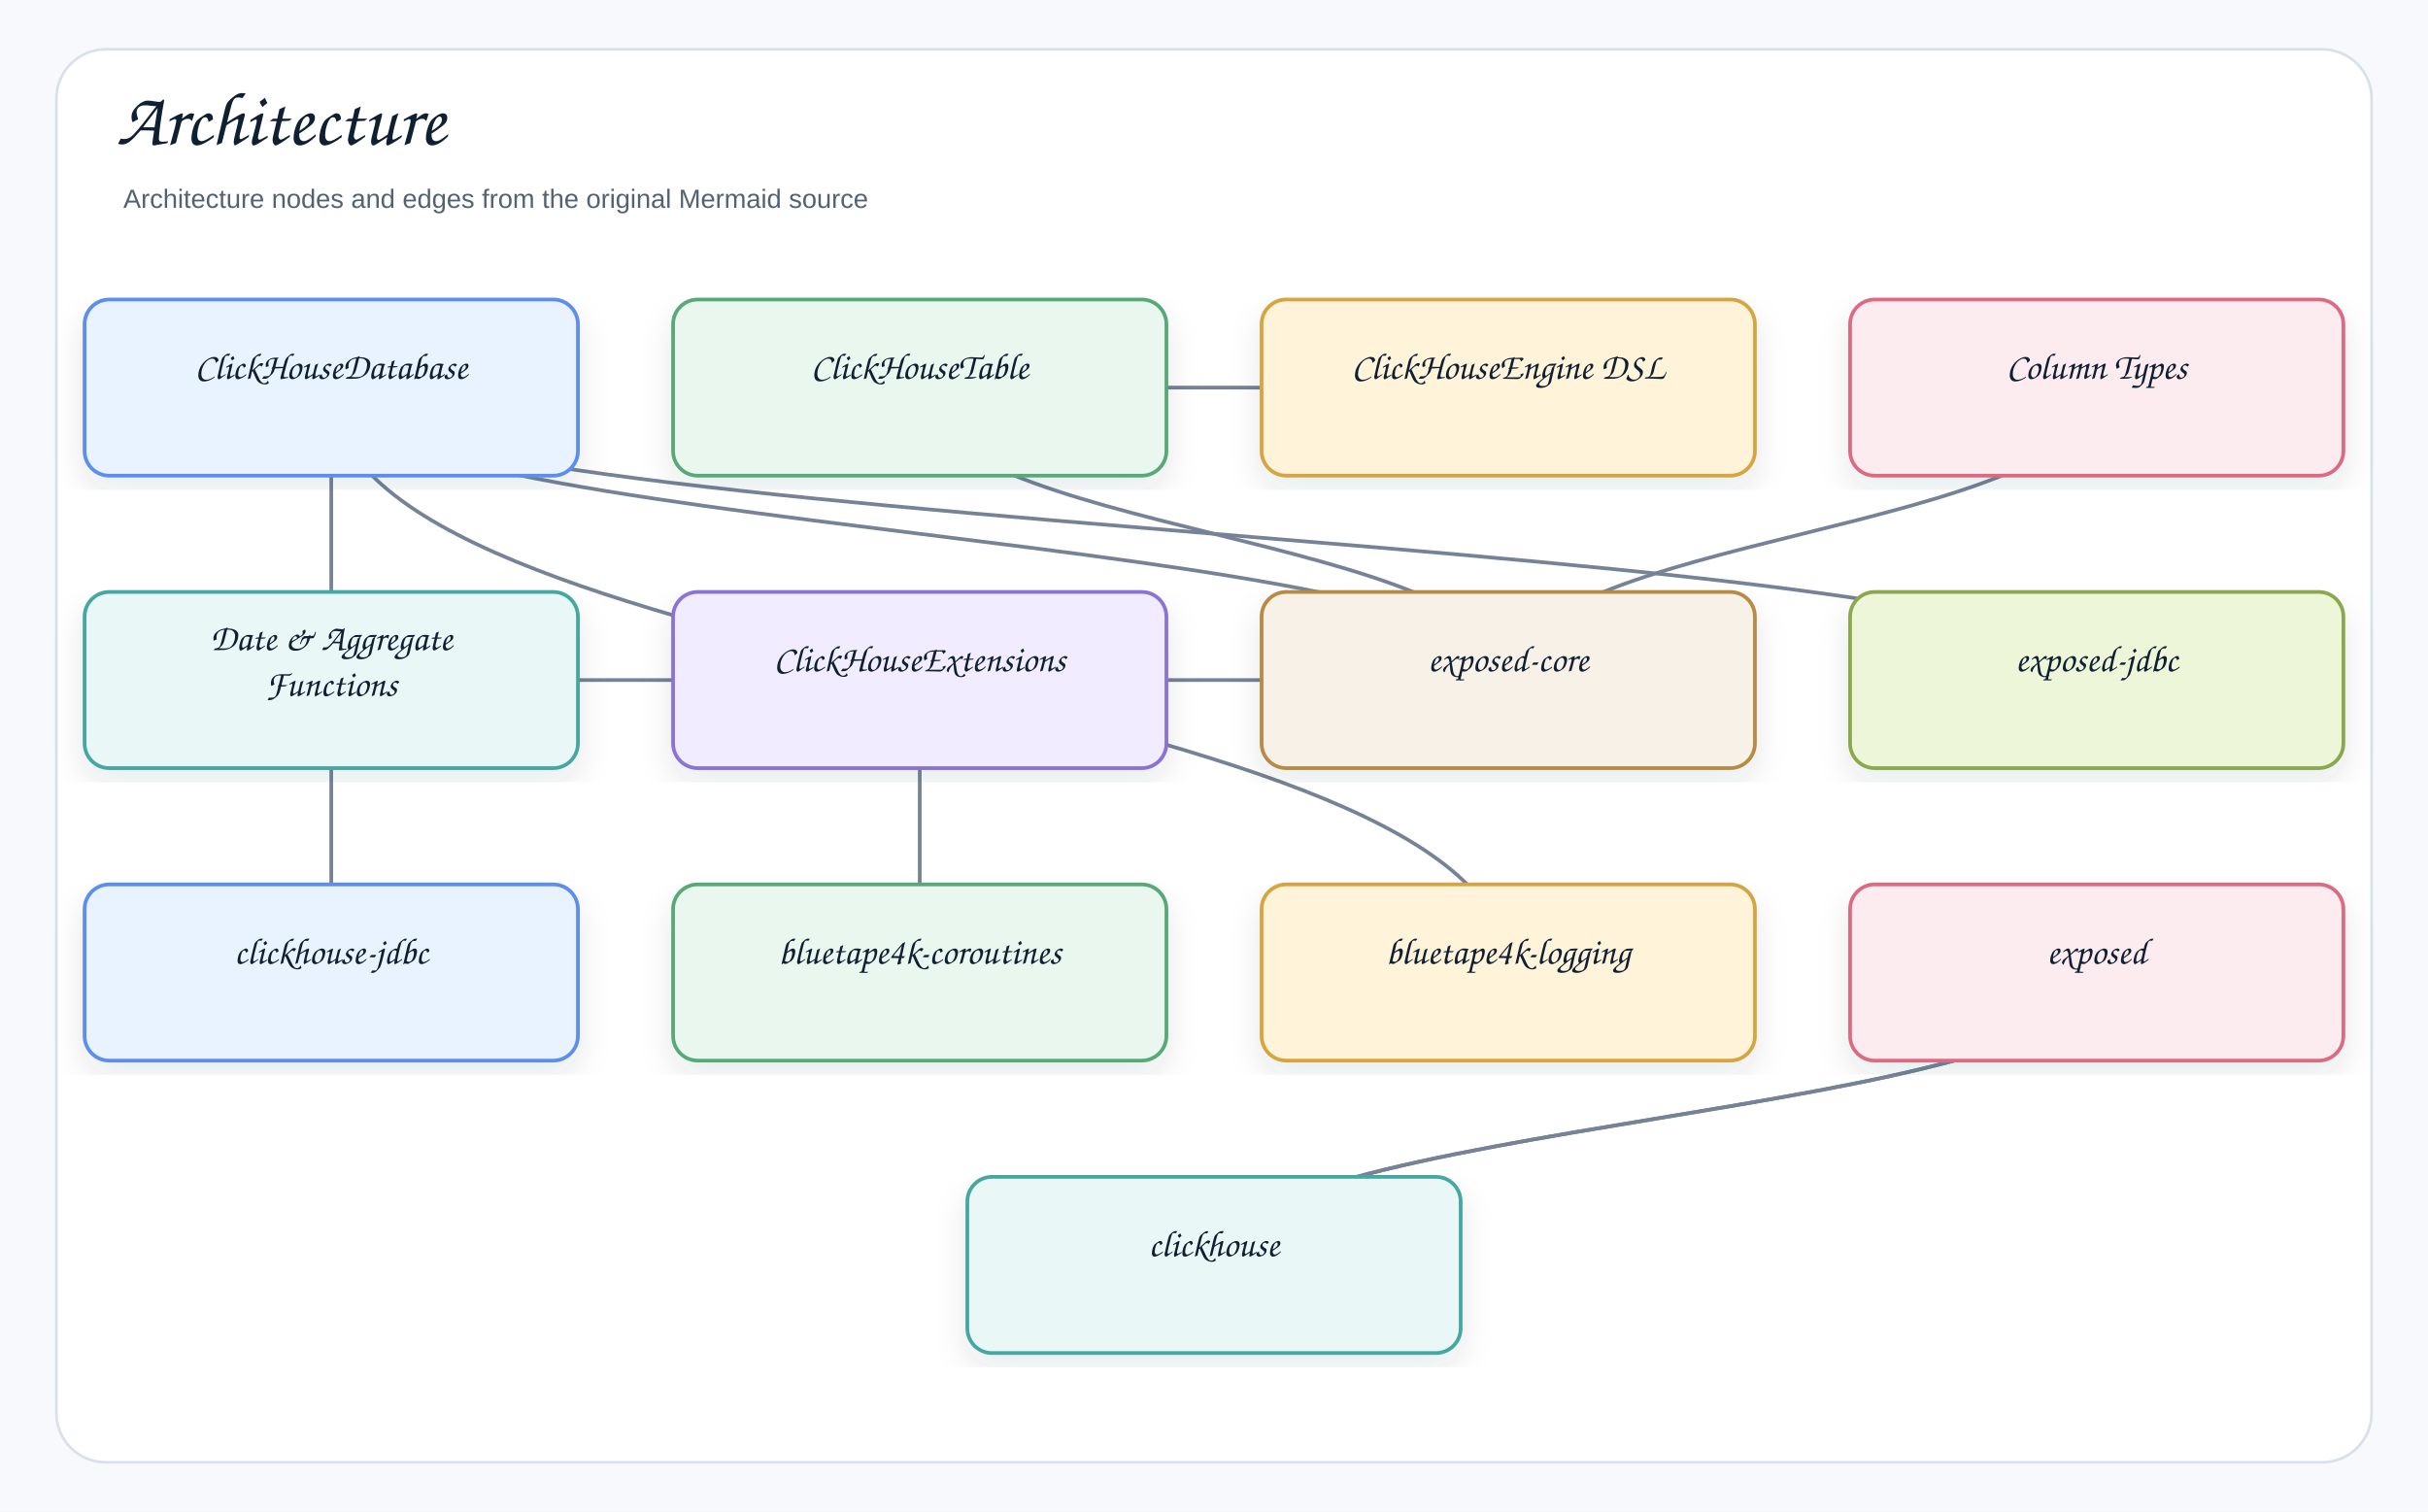
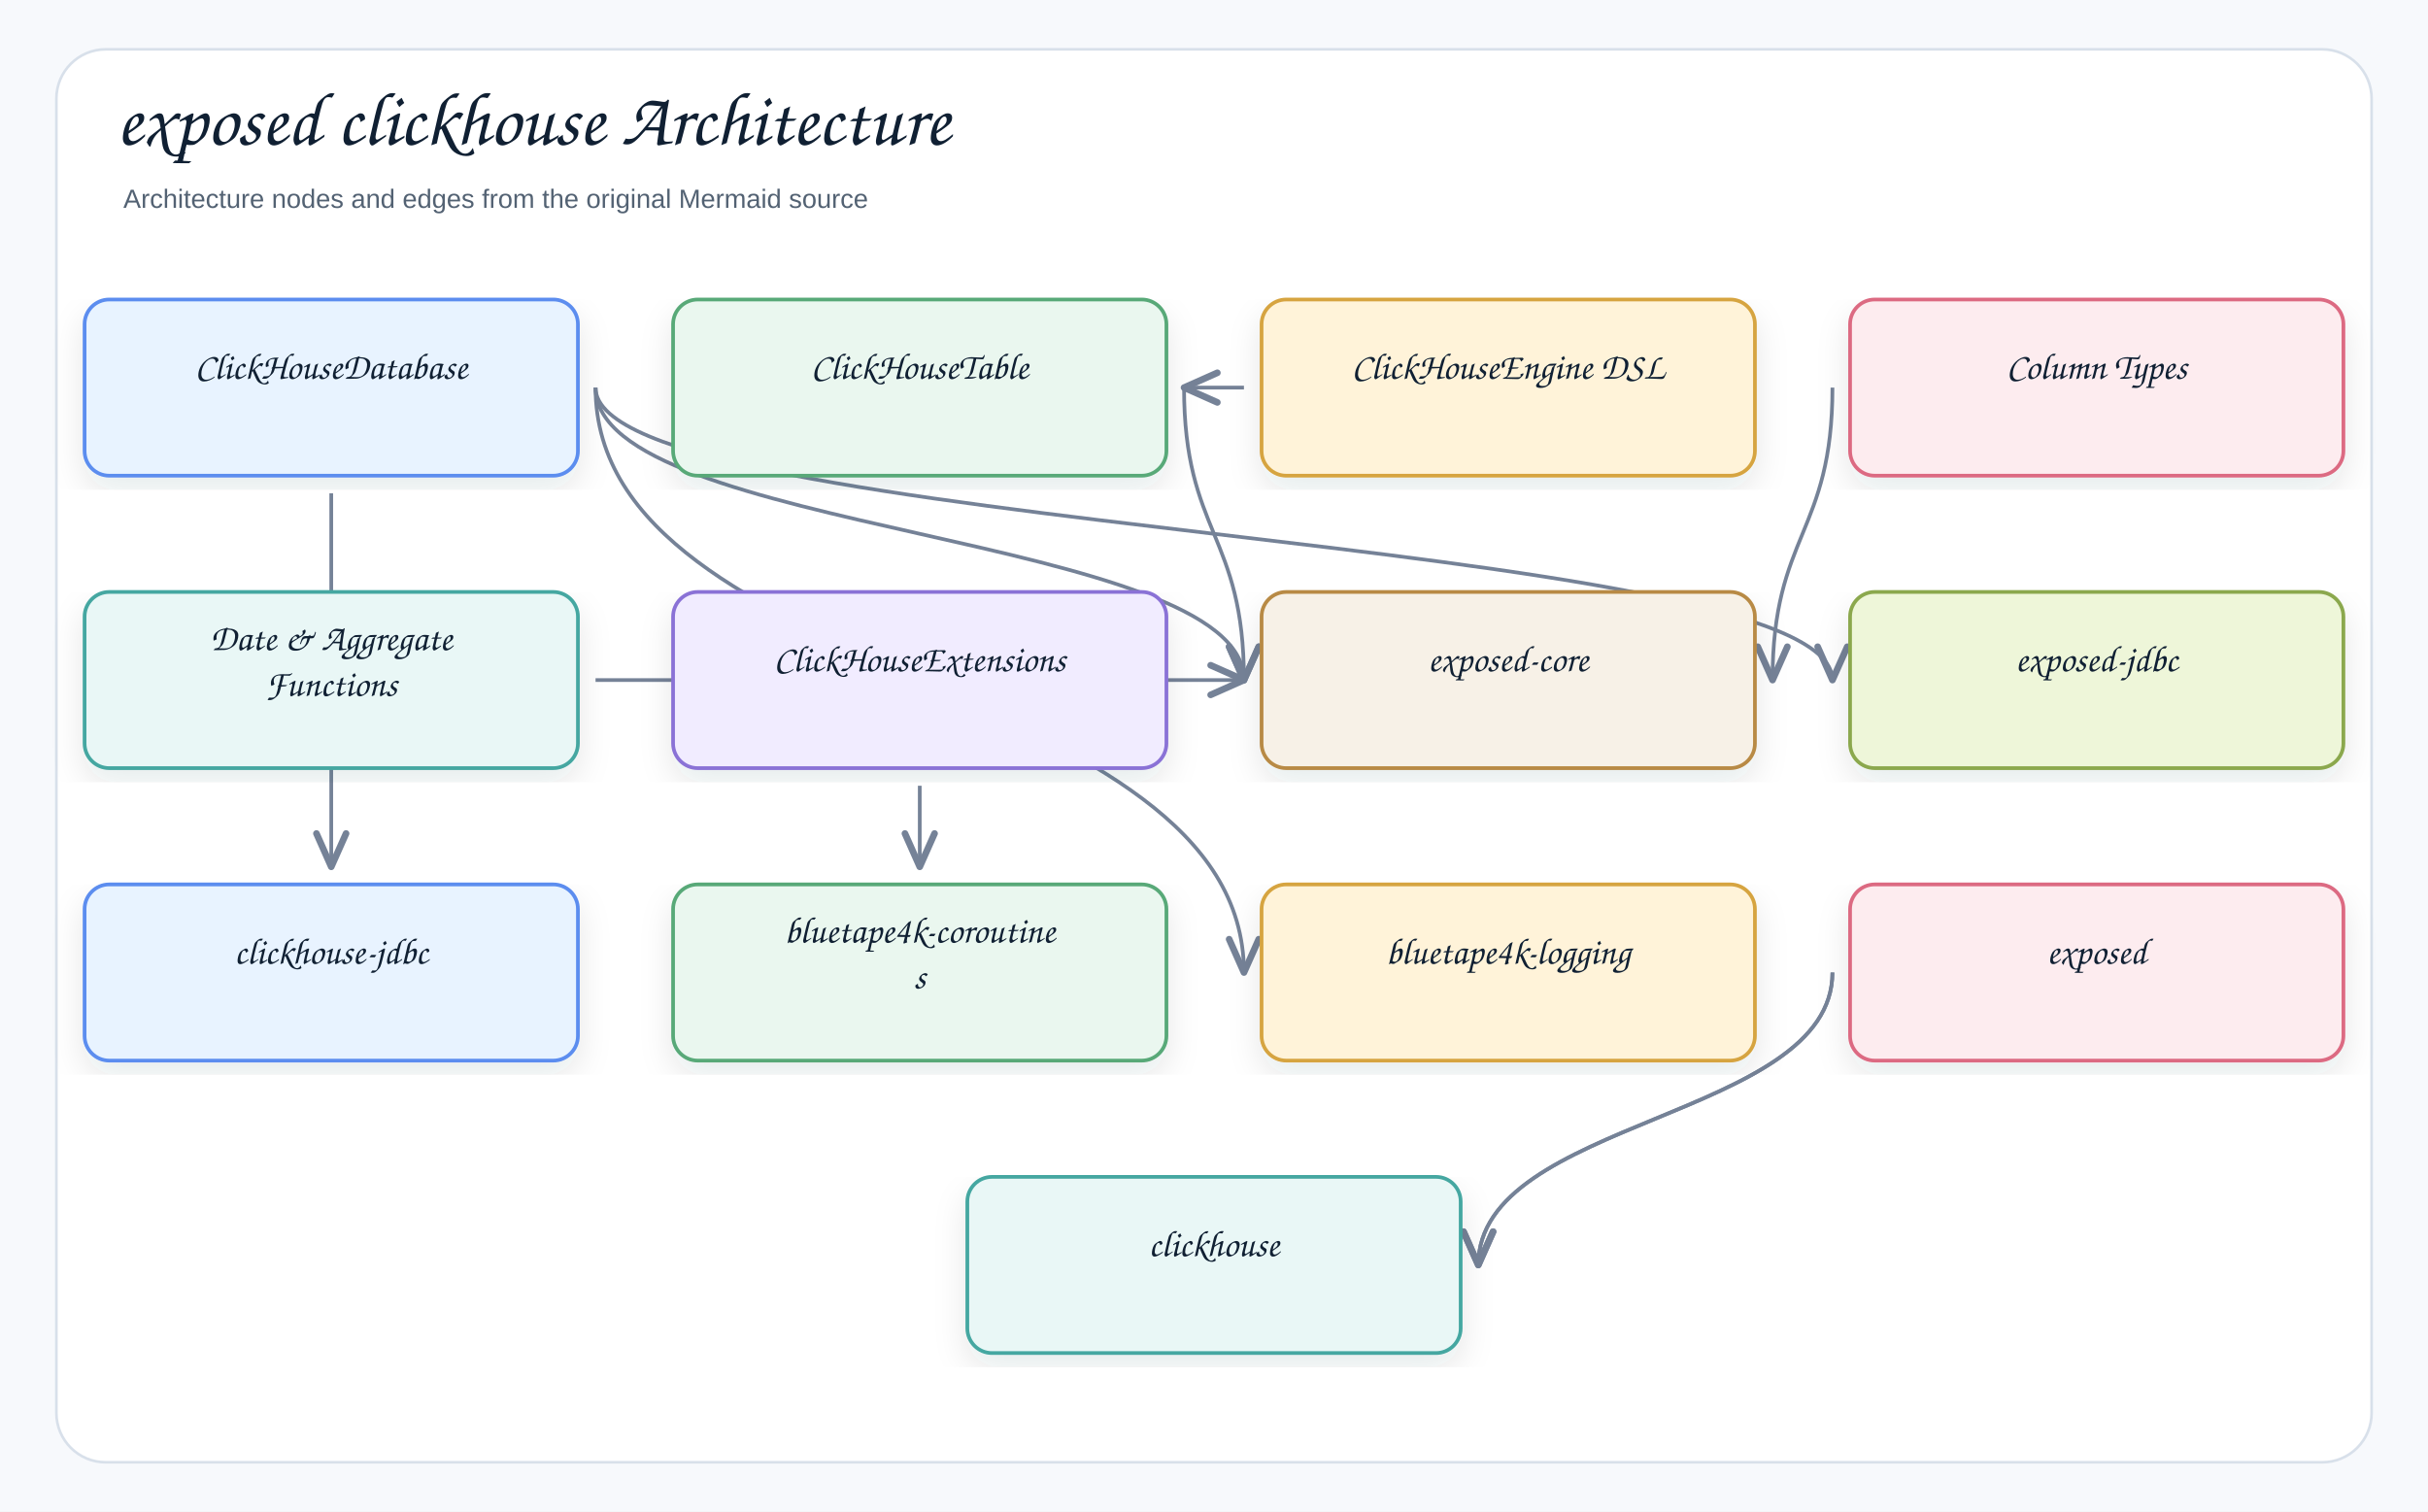
- <svg xmlns="http://www.w3.org/2000/svg" width="1378" height="858" viewBox="0 0 1378 858" role="img" aria-label="Architecture">
+ <svg xmlns="http://www.w3.org/2000/svg" width="1378" height="858" viewBox="0 0 1378 858" role="img" aria-label="exposed clickhouse Architecture">
  <defs>
    <filter id="shadow" x="-8%" y="-8%" width="116%" height="116%">
      <feDropShadow dx="0" dy="8" stdDeviation="9" flood-color="#1f2937" flood-opacity="0.10" />
    </filter>
    <marker id="openArrow" markerWidth="12" markerHeight="10" refX="10" refY="5" orient="auto" markerUnits="strokeWidth">
      <path d="M 1 1 L 10 5 L 1 9" fill="none" stroke="#758297" stroke-width="1.8" stroke-linecap="round" stroke-linejoin="round" />
    </marker>
    <marker id="inherit" markerWidth="14" markerHeight="12" refX="12" refY="6" orient="auto" markerUnits="strokeWidth">
      <path d="M 0 1 L 12 6 L 0 11 Z" fill="#ffffff" stroke="#758297" stroke-width="1.8" />
    </marker>
    <style>
    .canvas{fill:#f7f9fc}.frame{fill:#fff;stroke:#d8e0ea;stroke-width:1.5}
    .title{font-family:"Architects Daughter","Comic Sans MS","Comic Sans",cursive;font-size:43px;font-weight:400;fill:#102033}
    .subtitle{font-family:"Comic Sans MS","Comic Sans","Comic Neue",Arial,sans-serif;font-size:15px;font-weight:400;fill:#536273}
    .label{font-family:"Architects Daughter","Comic Sans MS","Comic Sans",cursive;font-size:25px;font-weight:400;fill:#102033}
    .smallLabel{font-family:"Architects Daughter","Comic Sans MS","Comic Sans",cursive;font-size:21px;font-weight:400;fill:#102033}
    .mono{font-family:"Comic Sans MS","Comic Sans","Comic Neue",Arial,sans-serif;font-size:12px;font-weight:400;fill:#102033}
    .small{font-family:"Comic Sans MS","Comic Sans","Comic Neue",Arial,sans-serif;font-size:12px;font-weight:400;fill:#536273}
    .strong{font-family:"Comic Sans MS","Comic Sans","Comic Neue",Arial,sans-serif;font-size:13px;font-weight:400;fill:#102033}
    .card{stroke-width:2.1;filter:url(#shadow)}.compartment{stroke-width:1.5;fill:none}
    .line{stroke:#758297;stroke-width:2.1;fill:none;marker-end:url(#openArrow)}
    .plainLine{stroke:#758297;stroke-width:2.1;fill:none}
    .dashed{stroke:#758297;stroke-width:2.1;stroke-dasharray:7 6;fill:none;marker-end:url(#openArrow)}
    .inheritLine{stroke:#758297;stroke-width:2.2;fill:none;marker-end:url(#inherit)}
    .implLine{stroke:#758297;stroke-width:2.2;stroke-dasharray:8 7;fill:none;marker-end:url(#inherit)}
  </style>
  </defs>
  <rect class="canvas" width="1378" height="858" />
  <rect class="frame" x="32" y="28" width="1314" height="802" rx="28" />
-   <text class="title" x="66" y="82">Architecture</text>
+   <text class="title" x="66" y="82">exposed clickhouse Architecture</text>
  <text class="subtitle" x="70" y="118">Architecture nodes and edges from the original Mermaid source</text>
-   <path class="line" d="M1190 552 C1190 635 689 635 689 718" />
-   <path class="line" d="M1190 552 C1190 635 689 635 689 718" />
-   <path class="line" d="M188 220 C188 386 856 386 856 552" />
-   <path class="line" d="M522 386 C522 469 522 469 522 552" />
-   <path class="line" d="M188 386 C188 386 856 386 856 386" />
-   <path class="line" d="M1190 220 C1190 303 856 303 856 386" />
-   <path class="line" d="M856 220 C856 220 522 220 522 220" />
-   <path class="line" d="M522 220 C522 303 856 303 856 386" />
-   <path class="line" d="M188 220 C188 386 188 386 188 552" />
-   <path class="line" d="M188 220 C188 303 1190 303 1190 386" />
-   <path class="line" d="M188 220 C188 303 856 303 856 386" />
+   <path class="line" d="M1040 552 C1040 635 839 635 839 718" />
+   <path class="line" d="M1040 552 C1040 635 839 635 839 718" />
+   <path class="line" d="M338 220 C338 386 706 386 706 552" />
+   <path class="line" d="M522 446 C522 469 522 469 522 492" />
+   <path class="line" d="M338 386 C338 386 706 386 706 386" />
+   <path class="line" d="M1040 220 C1040 303 1006 303 1006 386" />
+   <path class="line" d="M706 220 C706 220 672 220 672 220" />
+   <path class="line" d="M672 220 C672 303 706 303 706 386" />
+   <path class="line" d="M188 280 C188 386 188 386 188 492" />
+   <path class="line" d="M338 220 C338 303 1040 303 1040 386" />
+   <path class="line" d="M338 220 C338 303 706 303 706 386" />
  <g transform="translate(48,170)">
    <rect class="card" x="0" y="0" width="280" height="100" rx="14" fill="#E8F3FF" stroke="#5B8DEF" />
    <text class="smallLabel" x="140" y="45" text-anchor="middle">ClickHouseDatabase</text>
  </g>
  <g transform="translate(382,170)">
    <rect class="card" x="0" y="0" width="280" height="100" rx="14" fill="#EAF7EF" stroke="#58A978" />
    <text class="smallLabel" x="140" y="45" text-anchor="middle">ClickHouseTable</text>
  </g>
  <g transform="translate(716,170)">
    <rect class="card" x="0" y="0" width="280" height="100" rx="14" fill="#FFF3D9" stroke="#D6A441" />
    <text class="smallLabel" x="140" y="45" text-anchor="middle">ClickHouseEngine DSL</text>
  </g>
  <g transform="translate(1050,170)">
    <rect class="card" x="0" y="0" width="280" height="100" rx="14" fill="#FDECEF" stroke="#DC6B82" />
    <text class="smallLabel" x="140" y="45" text-anchor="middle">Column Types</text>
  </g>
  <g transform="translate(48,336)">
    <rect class="card" x="0" y="0" width="280" height="100" rx="14" fill="#E9F7F6" stroke="#45A7A1" />
    <text class="smallLabel" x="140" y="33" text-anchor="middle">Date &amp; Aggregate</text>
    <text class="smallLabel" x="140" y="59" text-anchor="middle">Functions</text>
  </g>
  <g transform="translate(382,336)">
    <rect class="card" x="0" y="0" width="280" height="100" rx="14" fill="#F1ECFF" stroke="#8A72D6" />
    <text class="smallLabel" x="140" y="45" text-anchor="middle">ClickHouseExtensions</text>
  </g>
  <g transform="translate(716,336)">
    <rect class="card" x="0" y="0" width="280" height="100" rx="14" fill="#F7F1E7" stroke="#B88A44" />
    <text class="smallLabel" x="140" y="45" text-anchor="middle">exposed-core</text>
  </g>
  <g transform="translate(1050,336)">
    <rect class="card" x="0" y="0" width="280" height="100" rx="14" fill="#EEF6D9" stroke="#8BA84D" />
    <text class="smallLabel" x="140" y="45" text-anchor="middle">exposed-jdbc</text>
  </g>
  <g transform="translate(48,502)">
    <rect class="card" x="0" y="0" width="280" height="100" rx="14" fill="#E8F3FF" stroke="#5B8DEF" />
    <text class="smallLabel" x="140" y="45" text-anchor="middle">clickhouse-jdbc</text>
  </g>
  <g transform="translate(382,502)">
    <rect class="card" x="0" y="0" width="280" height="100" rx="14" fill="#EAF7EF" stroke="#58A978" />
-     <text class="smallLabel" x="140" y="45" text-anchor="middle">bluetape4k-coroutines</text>
+     <text class="smallLabel" x="140" y="33" text-anchor="middle">bluetape4k-coroutine</text>
+     <text class="smallLabel" x="140" y="59" text-anchor="middle">s</text>
  </g>
  <g transform="translate(716,502)">
    <rect class="card" x="0" y="0" width="280" height="100" rx="14" fill="#FFF3D9" stroke="#D6A441" />
    <text class="smallLabel" x="140" y="45" text-anchor="middle">bluetape4k-logging</text>
  </g>
  <g transform="translate(1050,502)">
    <rect class="card" x="0" y="0" width="280" height="100" rx="14" fill="#FDECEF" stroke="#DC6B82" />
    <text class="smallLabel" x="140" y="45" text-anchor="middle">exposed</text>
  </g>
  <g transform="translate(549,668)">
    <rect class="card" x="0" y="0" width="280" height="100" rx="14" fill="#E9F7F6" stroke="#45A7A1" />
    <text class="smallLabel" x="140" y="45" text-anchor="middle">clickhouse</text>
  </g>
</svg>
